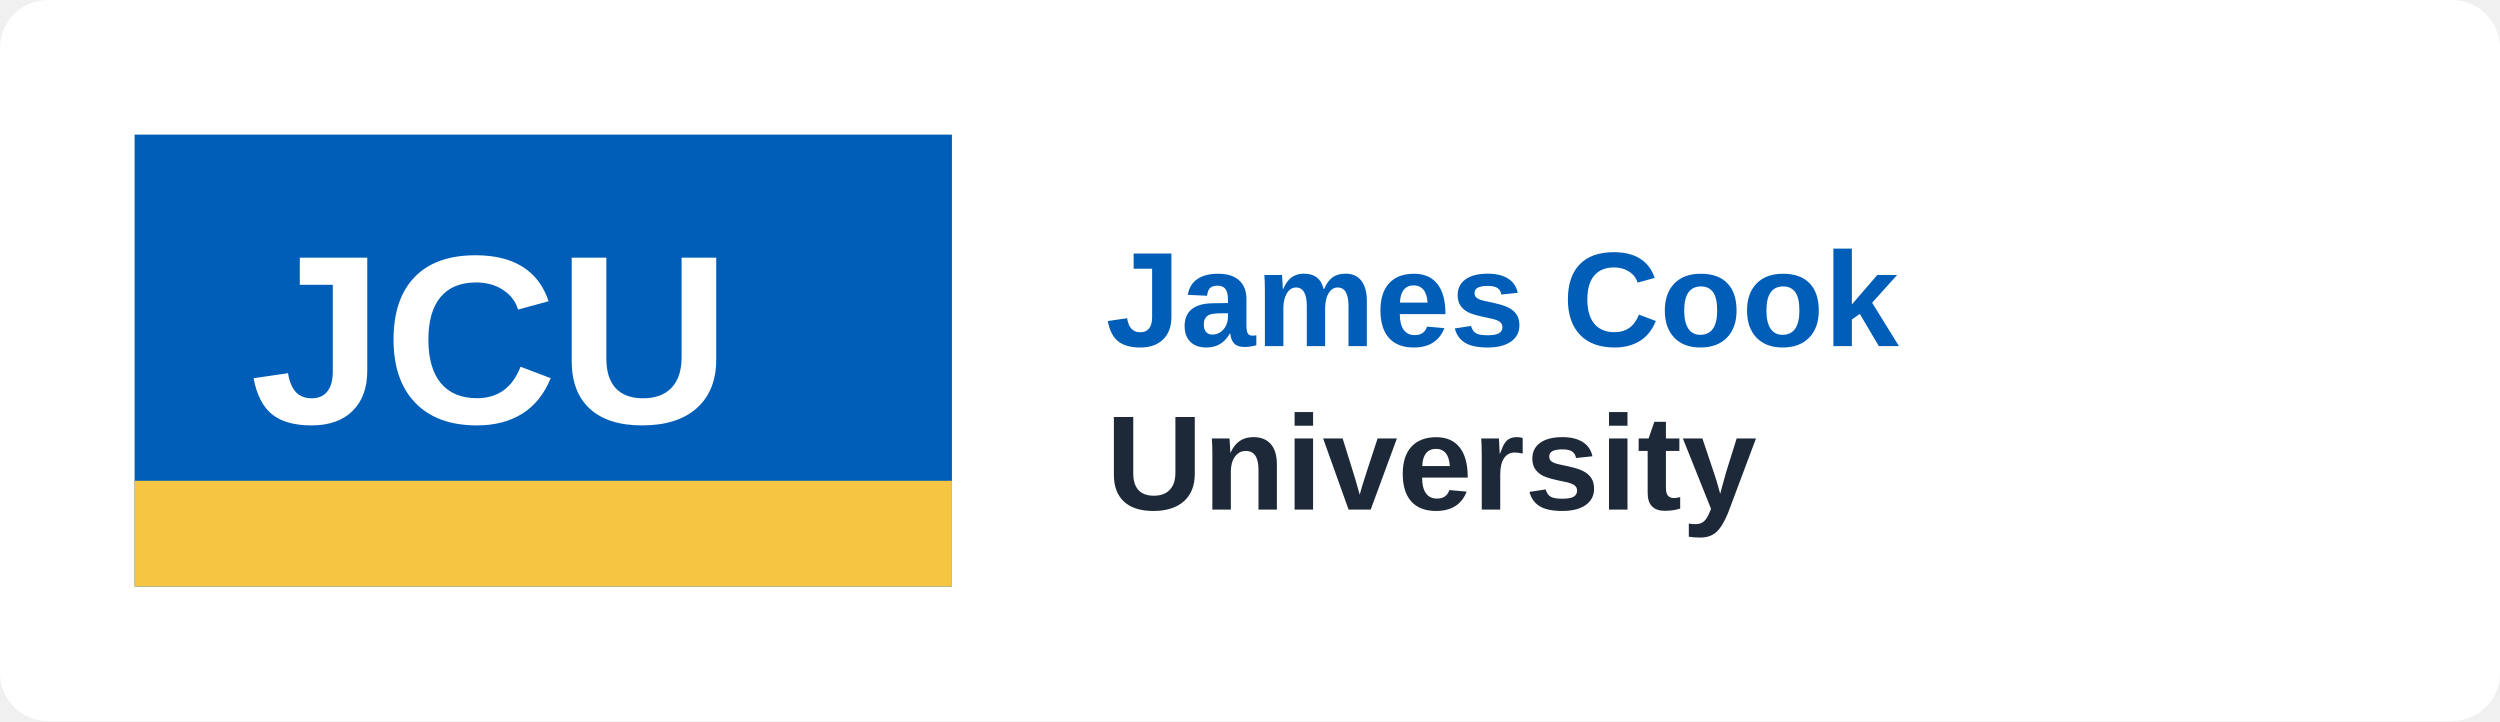
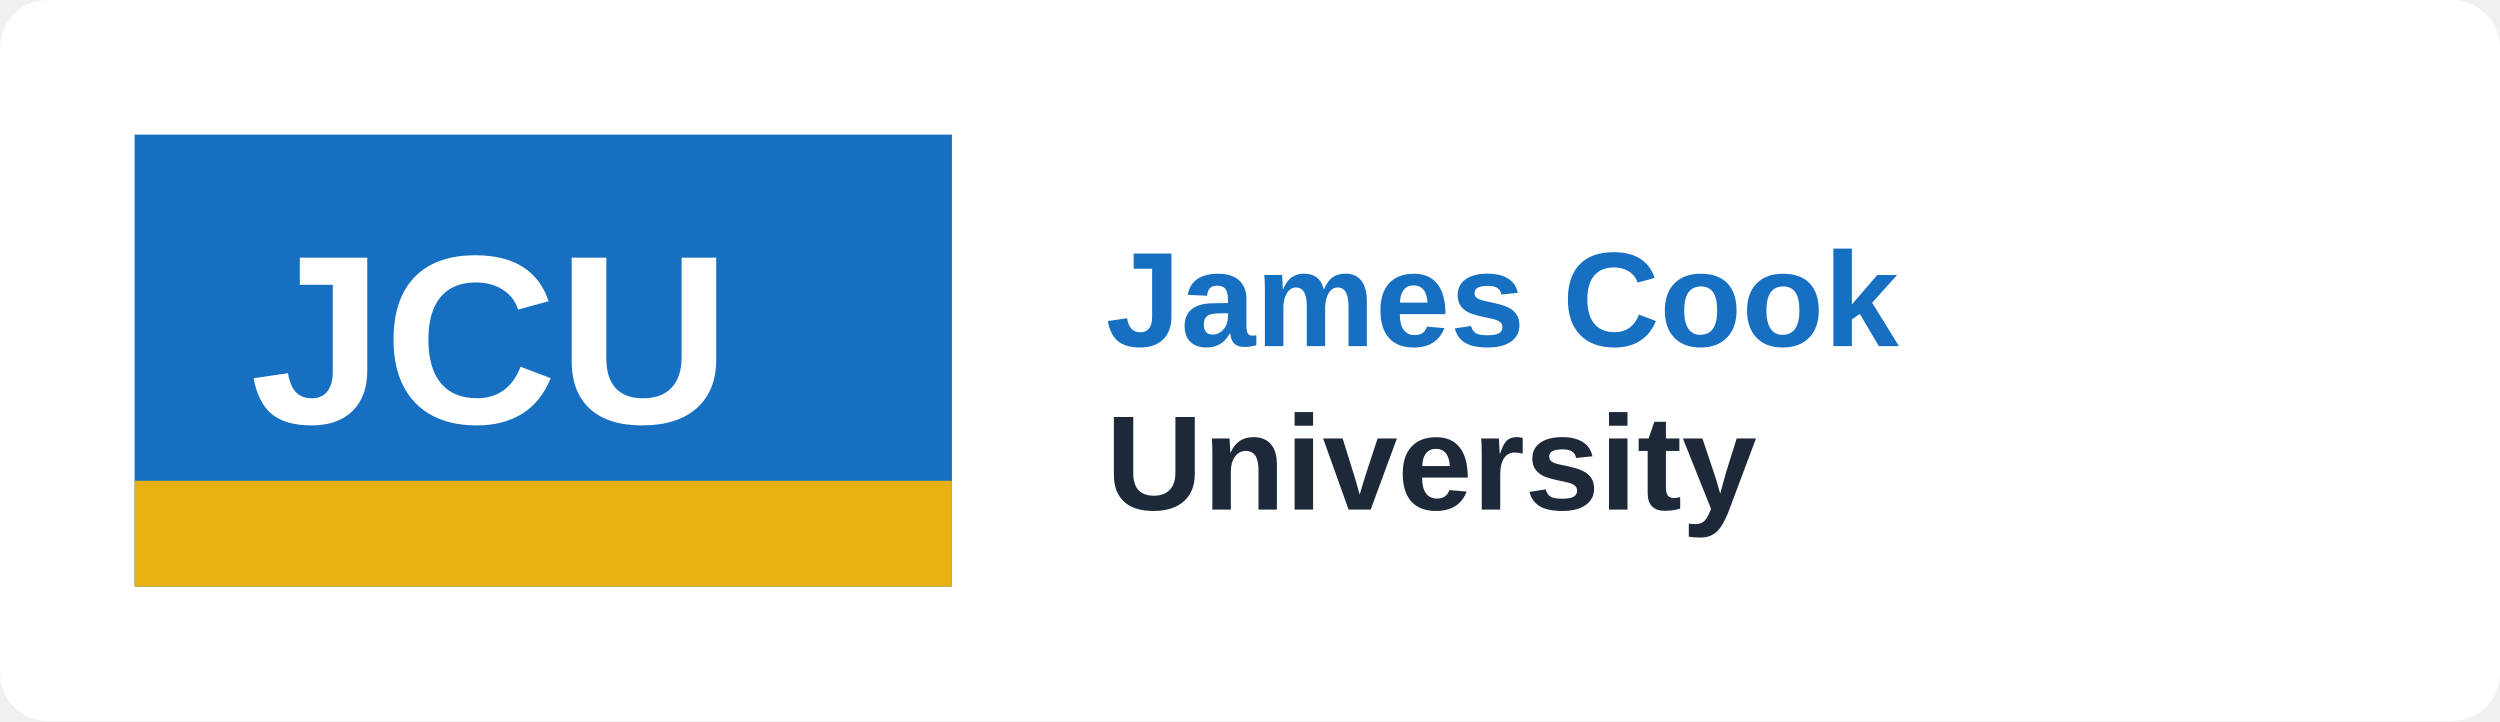
<svg xmlns="http://www.w3.org/2000/svg" viewBox="0 0 520 150" role="img" aria-labelledby="title">
  <rect width="520" height="150" rx="10" fill="#ffffff" />
-   <rect x="28" y="28" width="170" height="94" fill="#005EB8" />
-   <rect x="28" y="100" width="170" height="22" fill="#F6C643" />
+   <rect x="28" y="28" width="170" height="94" fill="#176FC1" />
+   <rect x="28" y="100" width="170" height="22" fill="#E7B20F" />
  <text x="52" y="88" fill="#ffffff" font-family="Arial, Helvetica, sans-serif" font-size="50" font-weight="700">JCU</text>
-   <text x="230" y="72" fill="#005EB8" font-family="Arial, Helvetica, sans-serif" font-size="28" font-weight="700">James Cook</text>
+   <text x="230" y="72" fill="#176FC1" font-family="Arial, Helvetica, sans-serif" font-size="28" font-weight="700">James Cook</text>
  <text x="230" y="106" fill="#1D2939" font-family="Arial, Helvetica, sans-serif" font-size="28" font-weight="700">University</text>
</svg>
